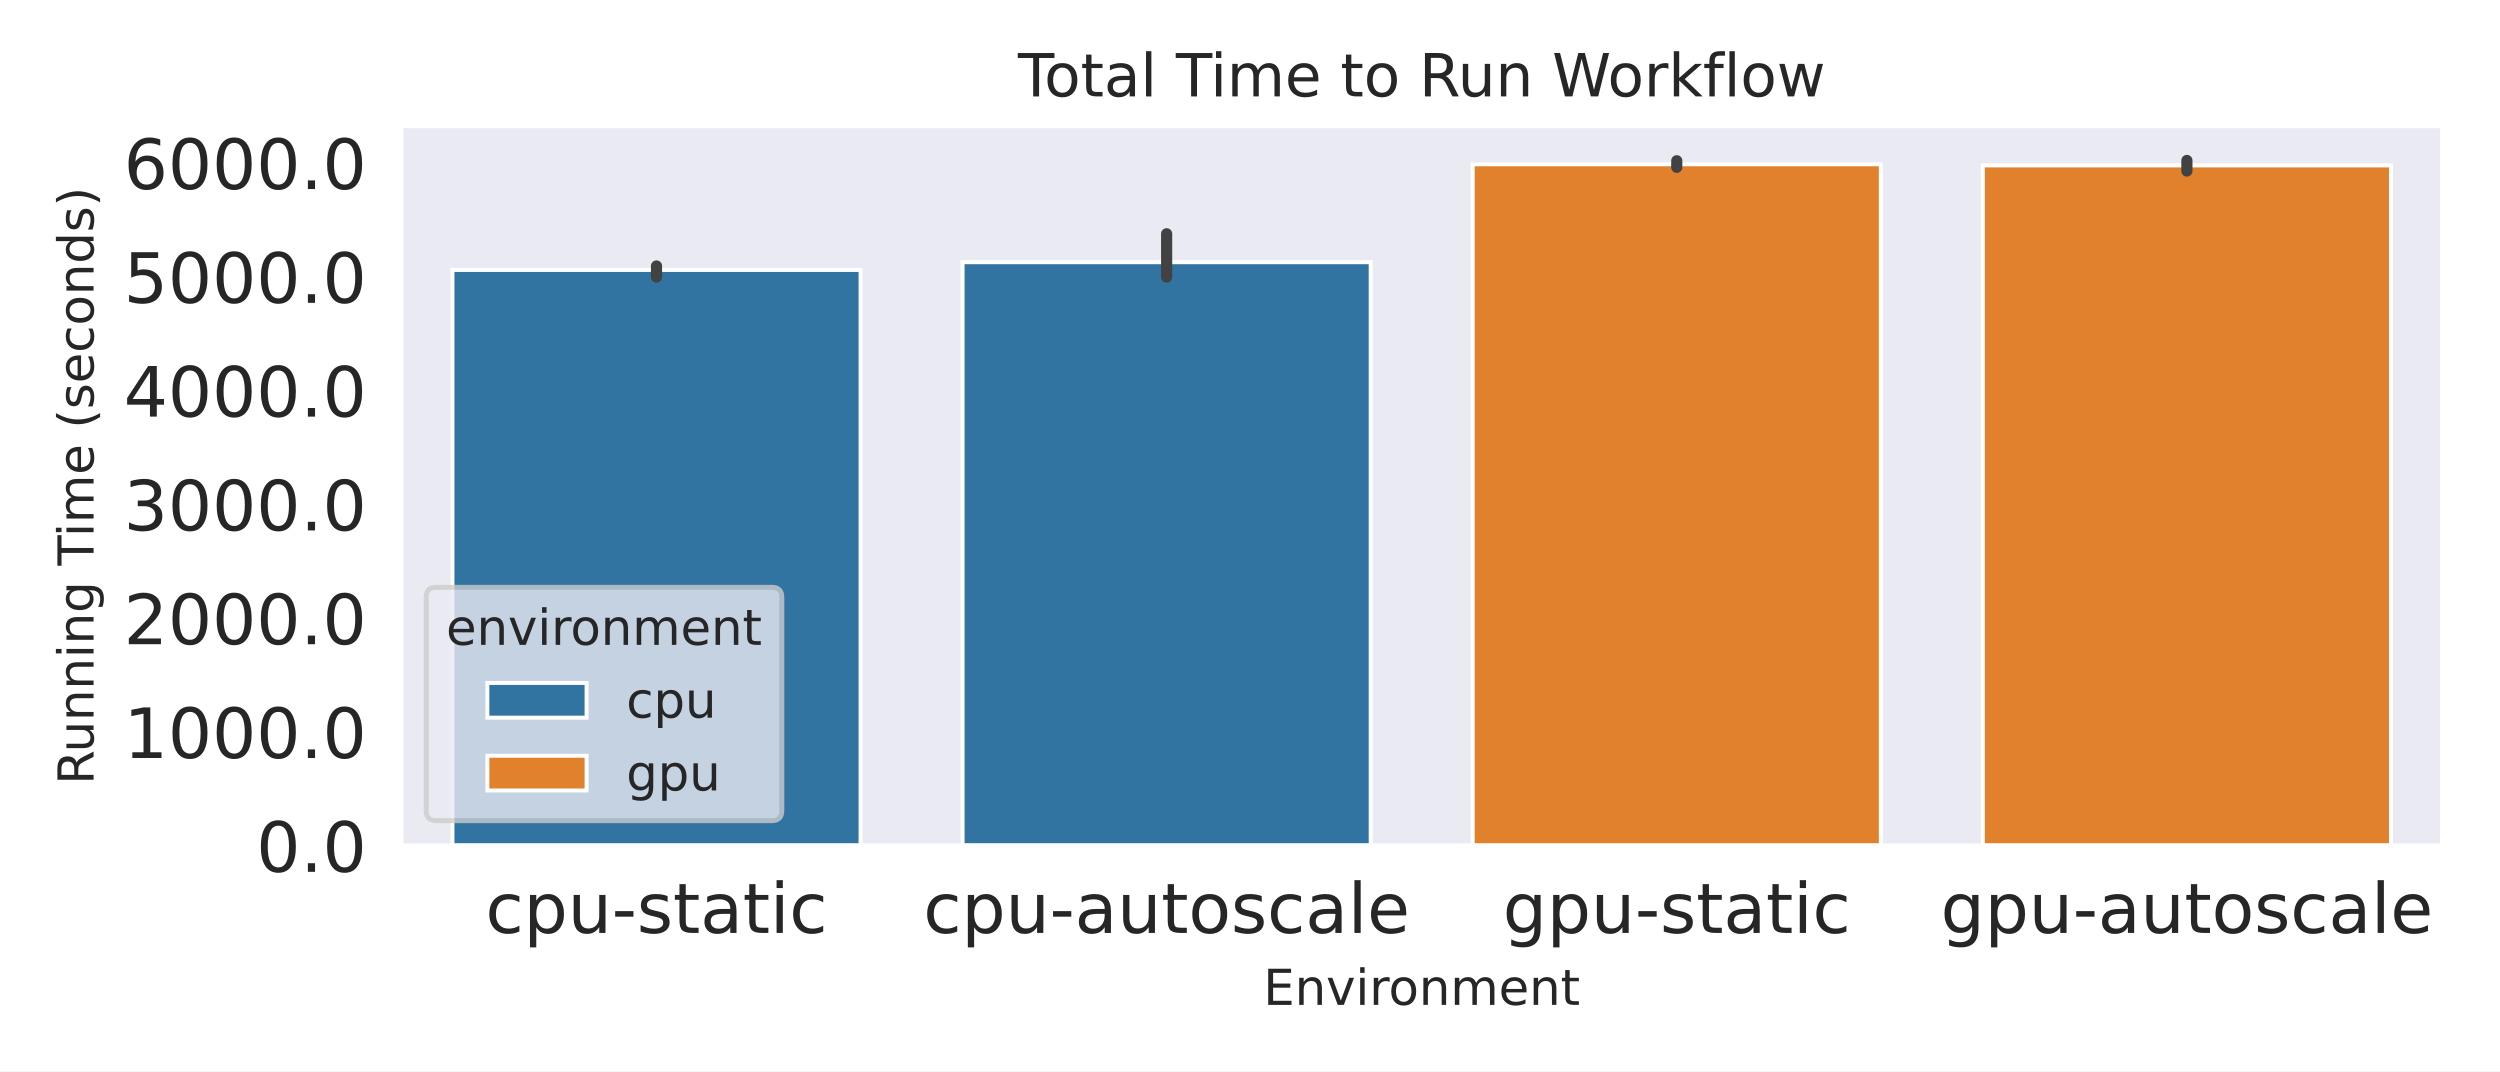
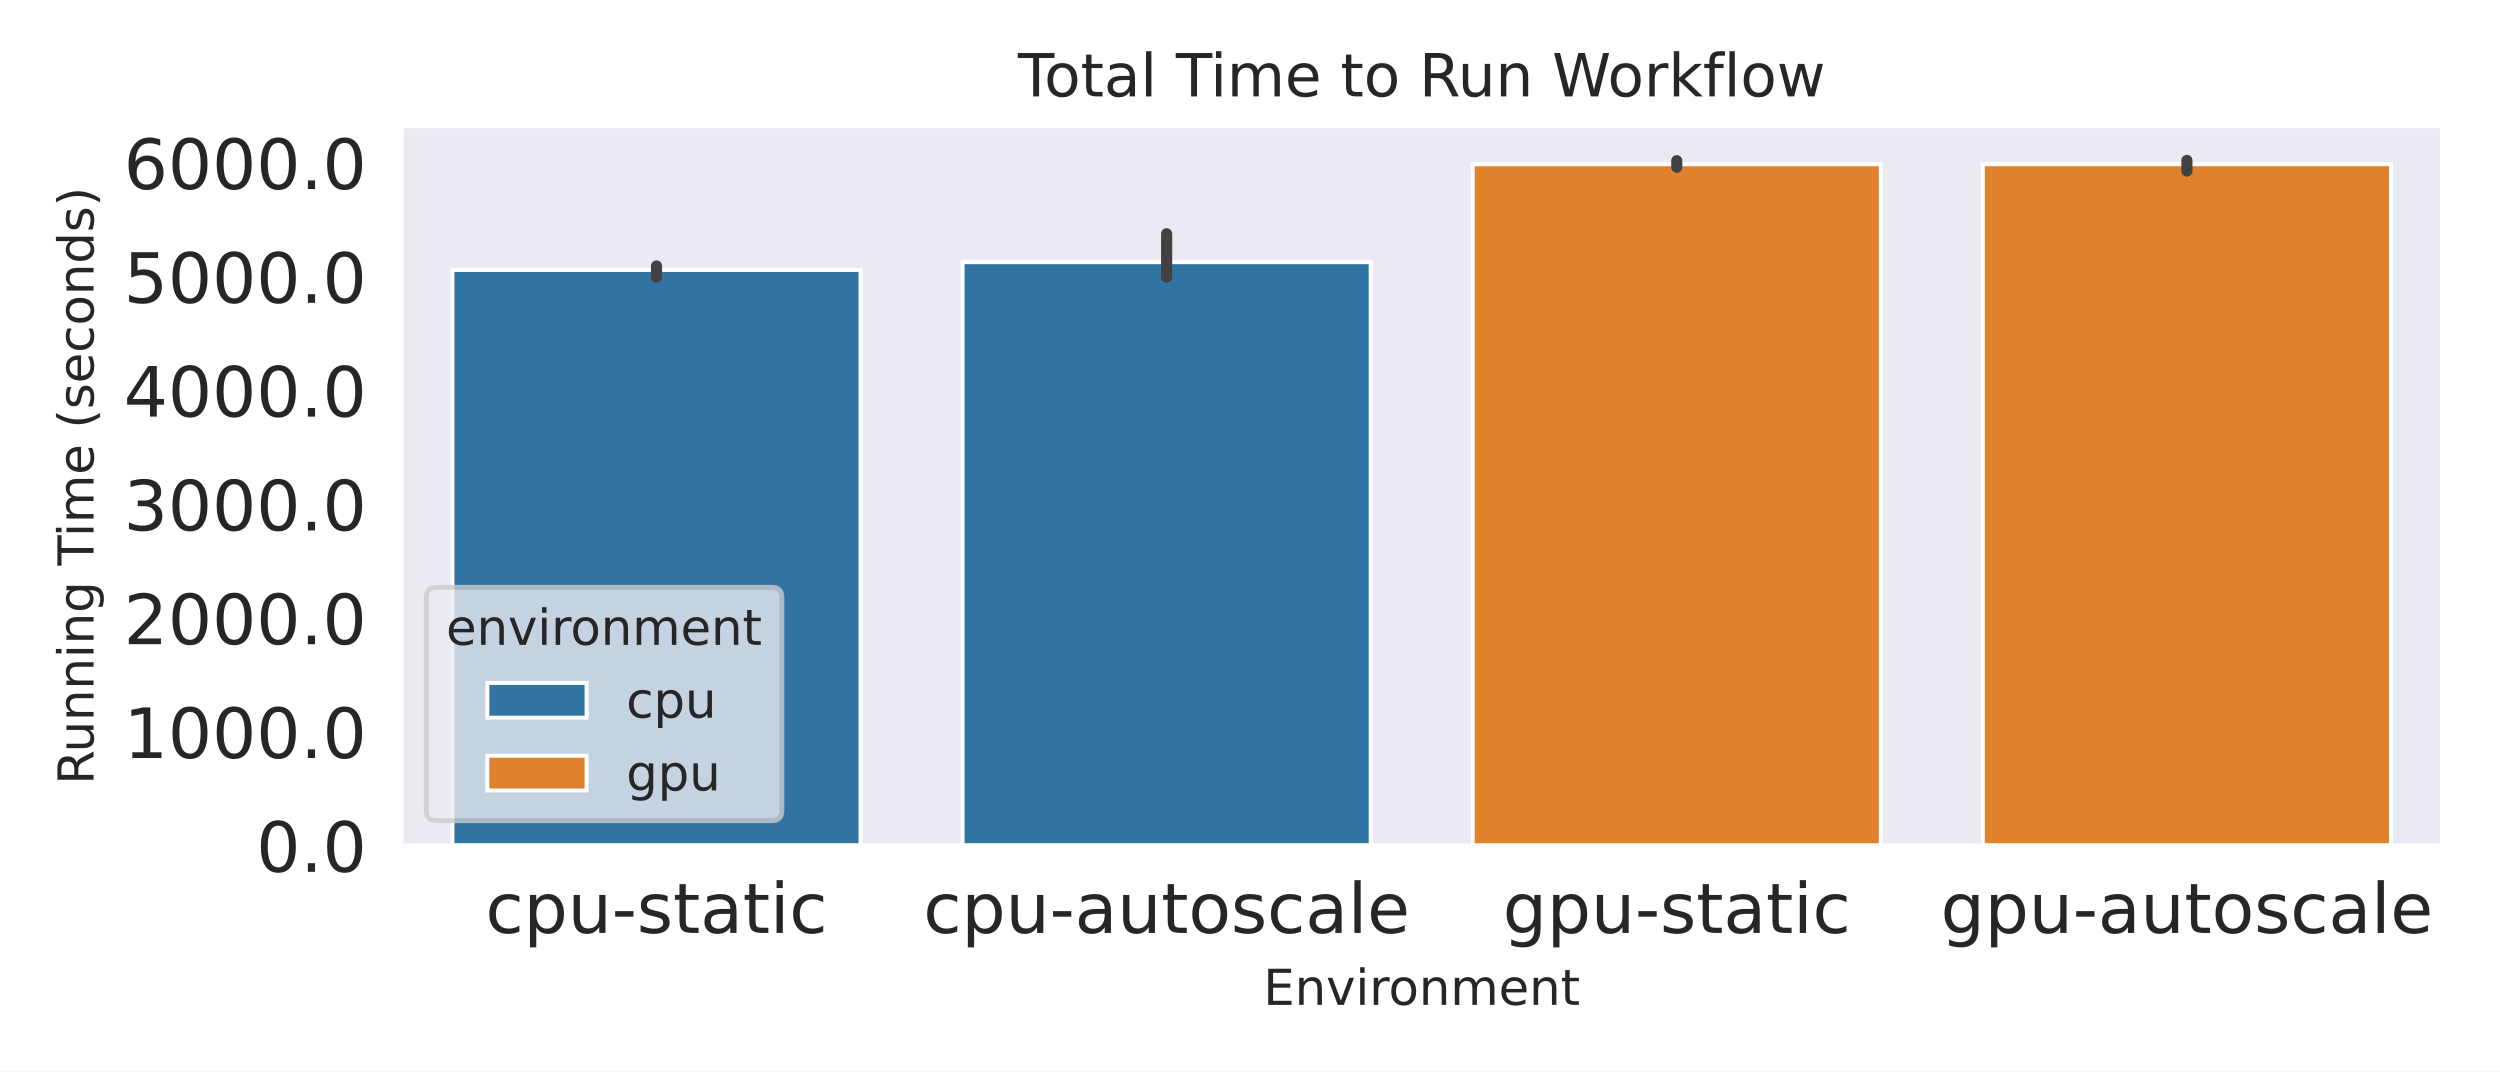
<svg xmlns="http://www.w3.org/2000/svg" xmlns:xlink="http://www.w3.org/1999/xlink" width="504pt" height="216pt" viewBox="0 0 504 216" version="1.1">
  <defs>
    <style type="text/css">*{stroke-linejoin: round; stroke-linecap: butt}</style>
  </defs>
  <g id="figure_1">
    <g id="patch_1">
      <path d="M 0 216  L 504 216  L 504 0  L 0 0  z " style="fill: #ffffff" />
    </g>
    <g id="axes_1">
      <g id="patch_2">
        <path d="M 80.93 170.44  L 492.3 170.44  L 492.3 25.44  L 80.93 25.44  z " style="fill: #eaeaf2" />
      </g>
      <g id="matplotlib.axis_1">
        <g id="xtick_1">
          <g id="text_1">
            <g style="fill: #262626" transform="translate(97.87844 188.0778) scale(0.14 -0.14)">
              <defs>
                <path id="DejaVuSans-63" d="M 3122 3366  L 3122 2828  Q 2878 2963 2633 3030  Q 2388 3097 2138 3097  Q 1578 3097 1268 2742  Q 959 2388 959 1747  Q 959 1106 1268 751  Q 1578 397 2138 397  Q 2388 397 2633 464  Q 2878 531 3122 666  L 3122 134  Q 2881 22 2623 -34  Q 2366 -91 2075 -91  Q 1284 -91 818 406  Q 353 903 353 1747  Q 353 2603 823 3093  Q 1294 3584 2113 3584  Q 2378 3584 2631 3529  Q 2884 3475 3122 3366  z " transform="scale(0.015625)" />
                <path id="DejaVuSans-70" d="M 1159 525  L 1159 -1331  L 581 -1331  L 581 3500  L 1159 3500  L 1159 2969  Q 1341 3281 1617 3432  Q 1894 3584 2278 3584  Q 2916 3584 3314 3078  Q 3713 2572 3713 1747  Q 3713 922 3314 415  Q 2916 -91 2278 -91  Q 1894 -91 1617 61  Q 1341 213 1159 525  z M 3116 1747  Q 3116 2381 2855 2742  Q 2594 3103 2138 3103  Q 1681 3103 1420 2742  Q 1159 2381 1159 1747  Q 1159 1113 1420 752  Q 1681 391 2138 391  Q 2594 391 2855 752  Q 3116 1113 3116 1747  z " transform="scale(0.015625)" />
                <path id="DejaVuSans-75" d="M 544 1381  L 544 3500  L 1119 3500  L 1119 1403  Q 1119 906 1312 657  Q 1506 409 1894 409  Q 2359 409 2629 706  Q 2900 1003 2900 1516  L 2900 3500  L 3475 3500  L 3475 0  L 2900 0  L 2900 538  Q 2691 219 2414 64  Q 2138 -91 1772 -91  Q 1169 -91 856 284  Q 544 659 544 1381  z M 1991 3584  L 1991 3584  z " transform="scale(0.015625)" />
                <path id="DejaVuSans-2d" d="M 313 2009  L 1997 2009  L 1997 1497  L 313 1497  L 313 2009  z " transform="scale(0.015625)" />
                <path id="DejaVuSans-73" d="M 2834 3397  L 2834 2853  Q 2591 2978 2328 3040  Q 2066 3103 1784 3103  Q 1356 3103 1142 2972  Q 928 2841 928 2578  Q 928 2378 1081 2264  Q 1234 2150 1697 2047  L 1894 2003  Q 2506 1872 2764 1633  Q 3022 1394 3022 966  Q 3022 478 2636 193  Q 2250 -91 1575 -91  Q 1294 -91 989 -36  Q 684 19 347 128  L 347 722  Q 666 556 975 473  Q 1284 391 1588 391  Q 1994 391 2212 530  Q 2431 669 2431 922  Q 2431 1156 2273 1281  Q 2116 1406 1581 1522  L 1381 1569  Q 847 1681 609 1914  Q 372 2147 372 2553  Q 372 3047 722 3315  Q 1072 3584 1716 3584  Q 2034 3584 2315 3537  Q 2597 3491 2834 3397  z " transform="scale(0.015625)" />
                <path id="DejaVuSans-74" d="M 1172 4494  L 1172 3500  L 2356 3500  L 2356 3053  L 1172 3053  L 1172 1153  Q 1172 725 1289 603  Q 1406 481 1766 481  L 2356 481  L 2356 0  L 1766 0  Q 1100 0 847 248  Q 594 497 594 1153  L 594 3053  L 172 3053  L 172 3500  L 594 3500  L 594 4494  L 1172 4494  z " transform="scale(0.015625)" />
                <path id="DejaVuSans-61" d="M 2194 1759  Q 1497 1759 1228 1600  Q 959 1441 959 1056  Q 959 750 1161 570  Q 1363 391 1709 391  Q 2188 391 2477 730  Q 2766 1069 2766 1631  L 2766 1759  L 2194 1759  z M 3341 1997  L 3341 0  L 2766 0  L 2766 531  Q 2569 213 2275 61  Q 1981 -91 1556 -91  Q 1019 -91 701 211  Q 384 513 384 1019  Q 384 1609 779 1909  Q 1175 2209 1959 2209  L 2766 2209  L 2766 2266  Q 2766 2663 2505 2880  Q 2244 3097 1772 3097  Q 1472 3097 1187 3025  Q 903 2953 641 2809  L 641 3341  Q 956 3463 1253 3523  Q 1550 3584 1831 3584  Q 2591 3584 2966 3190  Q 3341 2797 3341 1997  z " transform="scale(0.015625)" />
                <path id="DejaVuSans-69" d="M 603 3500  L 1178 3500  L 1178 0  L 603 0  L 603 3500  z M 603 4863  L 1178 4863  L 1178 4134  L 603 4134  L 603 4863  z " transform="scale(0.015625)" />
              </defs>
              <use xlink:href="#DejaVuSans-63" />
              <use xlink:href="#DejaVuSans-70" x="54.98" />
              <use xlink:href="#DejaVuSans-75" x="118.457" />
              <use xlink:href="#DejaVuSans-2d" x="181.836" />
              <use xlink:href="#DejaVuSans-73" x="217.92" />
              <use xlink:href="#DejaVuSans-74" x="270.02" />
              <use xlink:href="#DejaVuSans-61" x="309.229" />
              <use xlink:href="#DejaVuSans-74" x="370.508" />
              <use xlink:href="#DejaVuSans-69" x="409.717" />
              <use xlink:href="#DejaVuSans-63" x="437.5" />
            </g>
          </g>
        </g>
        <g id="xtick_2">
          <g id="text_2">
            <g style="fill: #262626" transform="translate(186.1489 188.0778) scale(0.14 -0.14)">
              <defs>
                <path id="DejaVuSans-6f" d="M 1959 3097  Q 1497 3097 1228 2736  Q 959 2375 959 1747  Q 959 1119 1226 758  Q 1494 397 1959 397  Q 2419 397 2687 759  Q 2956 1122 2956 1747  Q 2956 2369 2687 2733  Q 2419 3097 1959 3097  z M 1959 3584  Q 2709 3584 3137 3096  Q 3566 2609 3566 1747  Q 3566 888 3137 398  Q 2709 -91 1959 -91  Q 1206 -91 779 398  Q 353 888 353 1747  Q 353 2609 779 3096  Q 1206 3584 1959 3584  z " transform="scale(0.015625)" />
                <path id="DejaVuSans-6c" d="M 603 4863  L 1178 4863  L 1178 0  L 603 0  L 603 4863  z " transform="scale(0.015625)" />
                <path id="DejaVuSans-65" d="M 3597 1894  L 3597 1613  L 953 1613  Q 991 1019 1311 708  Q 1631 397 2203 397  Q 2534 397 2845 478  Q 3156 559 3463 722  L 3463 178  Q 3153 47 2828 -22  Q 2503 -91 2169 -91  Q 1331 -91 842 396  Q 353 884 353 1716  Q 353 2575 817 3079  Q 1281 3584 2069 3584  Q 2775 3584 3186 3129  Q 3597 2675 3597 1894  z M 3022 2063  Q 3016 2534 2758 2815  Q 2500 3097 2075 3097  Q 1594 3097 1305 2825  Q 1016 2553 972 2059  L 3022 2063  z " transform="scale(0.015625)" />
              </defs>
              <use xlink:href="#DejaVuSans-63" />
              <use xlink:href="#DejaVuSans-70" x="54.98" />
              <use xlink:href="#DejaVuSans-75" x="118.457" />
              <use xlink:href="#DejaVuSans-2d" x="181.836" />
              <use xlink:href="#DejaVuSans-61" x="217.92" />
              <use xlink:href="#DejaVuSans-75" x="279.199" />
              <use xlink:href="#DejaVuSans-74" x="342.578" />
              <use xlink:href="#DejaVuSans-6f" x="381.787" />
              <use xlink:href="#DejaVuSans-73" x="442.969" />
              <use xlink:href="#DejaVuSans-63" x="495.068" />
              <use xlink:href="#DejaVuSans-61" x="550.049" />
              <use xlink:href="#DejaVuSans-6c" x="611.328" />
              <use xlink:href="#DejaVuSans-65" x="639.111" />
            </g>
          </g>
        </g>
        <g id="xtick_3">
          <g id="text_3">
            <g style="fill: #262626" transform="translate(302.9684 188.0778) scale(0.14 -0.14)">
              <defs>
                <path id="DejaVuSans-67" d="M 2906 1791  Q 2906 2416 2648 2759  Q 2391 3103 1925 3103  Q 1463 3103 1205 2759  Q 947 2416 947 1791  Q 947 1169 1205 825  Q 1463 481 1925 481  Q 2391 481 2648 825  Q 2906 1169 2906 1791  z M 3481 434  Q 3481 -459 3084 -895  Q 2688 -1331 1869 -1331  Q 1566 -1331 1297 -1286  Q 1028 -1241 775 -1147  L 775 -588  Q 1028 -725 1275 -790  Q 1522 -856 1778 -856  Q 2344 -856 2625 -561  Q 2906 -266 2906 331  L 2906 616  Q 2728 306 2450 153  Q 2172 0 1784 0  Q 1141 0 747 490  Q 353 981 353 1791  Q 353 2603 747 3093  Q 1141 3584 1784 3584  Q 2172 3584 2450 3431  Q 2728 3278 2906 2969  L 2906 3500  L 3481 3500  L 3481 434  z " transform="scale(0.015625)" />
              </defs>
              <use xlink:href="#DejaVuSans-67" />
              <use xlink:href="#DejaVuSans-70" x="63.477" />
              <use xlink:href="#DejaVuSans-75" x="126.953" />
              <use xlink:href="#DejaVuSans-2d" x="190.332" />
              <use xlink:href="#DejaVuSans-73" x="226.416" />
              <use xlink:href="#DejaVuSans-74" x="278.516" />
              <use xlink:href="#DejaVuSans-61" x="317.725" />
              <use xlink:href="#DejaVuSans-74" x="379.004" />
              <use xlink:href="#DejaVuSans-69" x="418.213" />
              <use xlink:href="#DejaVuSans-63" x="445.996" />
            </g>
          </g>
        </g>
        <g id="xtick_4">
          <g id="text_4">
            <g style="fill: #262626" transform="translate(391.2389 188.0778) scale(0.14 -0.14)">
              <use xlink:href="#DejaVuSans-67" />
              <use xlink:href="#DejaVuSans-70" x="63.477" />
              <use xlink:href="#DejaVuSans-75" x="126.953" />
              <use xlink:href="#DejaVuSans-2d" x="190.332" />
              <use xlink:href="#DejaVuSans-61" x="226.416" />
              <use xlink:href="#DejaVuSans-75" x="287.695" />
              <use xlink:href="#DejaVuSans-74" x="351.074" />
              <use xlink:href="#DejaVuSans-6f" x="390.283" />
              <use xlink:href="#DejaVuSans-73" x="451.465" />
              <use xlink:href="#DejaVuSans-63" x="503.564" />
              <use xlink:href="#DejaVuSans-61" x="558.545" />
              <use xlink:href="#DejaVuSans-6c" x="619.824" />
              <use xlink:href="#DejaVuSans-65" x="647.607" />
            </g>
          </g>
        </g>
        <g id="text_5">
          <g style="fill: #262626" transform="translate(254.6916 202.5878) scale(0.1 -0.1)">
            <defs>
              <path id="DejaVuSans-45" d="M 628 4666  L 3578 4666  L 3578 4134  L 1259 4134  L 1259 2753  L 3481 2753  L 3481 2222  L 1259 2222  L 1259 531  L 3634 531  L 3634 0  L 628 0  L 628 4666  z " transform="scale(0.015625)" />
              <path id="DejaVuSans-6e" d="M 3513 2113  L 3513 0  L 2938 0  L 2938 2094  Q 2938 2591 2744 2837  Q 2550 3084 2163 3084  Q 1697 3084 1428 2787  Q 1159 2491 1159 1978  L 1159 0  L 581 0  L 581 3500  L 1159 3500  L 1159 2956  Q 1366 3272 1645 3428  Q 1925 3584 2291 3584  Q 2894 3584 3203 3211  Q 3513 2838 3513 2113  z " transform="scale(0.015625)" />
              <path id="DejaVuSans-76" d="M 191 3500  L 800 3500  L 1894 563  L 2988 3500  L 3597 3500  L 2284 0  L 1503 0  L 191 3500  z " transform="scale(0.015625)" />
              <path id="DejaVuSans-72" d="M 2631 2963  Q 2534 3019 2420 3045  Q 2306 3072 2169 3072  Q 1681 3072 1420 2755  Q 1159 2438 1159 1844  L 1159 0  L 581 0  L 581 3500  L 1159 3500  L 1159 2956  Q 1341 3275 1631 3429  Q 1922 3584 2338 3584  Q 2397 3584 2469 3576  Q 2541 3569 2628 3553  L 2631 2963  z " transform="scale(0.015625)" />
              <path id="DejaVuSans-6d" d="M 3328 2828  Q 3544 3216 3844 3400  Q 4144 3584 4550 3584  Q 5097 3584 5394 3201  Q 5691 2819 5691 2113  L 5691 0  L 5113 0  L 5113 2094  Q 5113 2597 4934 2840  Q 4756 3084 4391 3084  Q 3944 3084 3684 2787  Q 3425 2491 3425 1978  L 3425 0  L 2847 0  L 2847 2094  Q 2847 2600 2669 2842  Q 2491 3084 2119 3084  Q 1678 3084 1418 2786  Q 1159 2488 1159 1978  L 1159 0  L 581 0  L 581 3500  L 1159 3500  L 1159 2956  Q 1356 3278 1631 3431  Q 1906 3584 2284 3584  Q 2666 3584 2933 3390  Q 3200 3197 3328 2828  z " transform="scale(0.015625)" />
            </defs>
            <use xlink:href="#DejaVuSans-45" />
            <use xlink:href="#DejaVuSans-6e" x="63.184" />
            <use xlink:href="#DejaVuSans-76" x="126.562" />
            <use xlink:href="#DejaVuSans-69" x="185.742" />
            <use xlink:href="#DejaVuSans-72" x="213.525" />
            <use xlink:href="#DejaVuSans-6f" x="252.389" />
            <use xlink:href="#DejaVuSans-6e" x="313.57" />
            <use xlink:href="#DejaVuSans-6d" x="376.949" />
            <use xlink:href="#DejaVuSans-65" x="474.361" />
            <use xlink:href="#DejaVuSans-6e" x="535.885" />
            <use xlink:href="#DejaVuSans-74" x="599.264" />
          </g>
        </g>
      </g>
      <g id="matplotlib.axis_2">
        <g id="ytick_1">
          <g id="text_6">
            <g style="fill: #262626" transform="translate(51.66562 175.7589) scale(0.14 -0.14)">
              <defs>
                <path id="DejaVuSans-30" d="M 2034 4250  Q 1547 4250 1301 3770  Q 1056 3291 1056 2328  Q 1056 1369 1301 889  Q 1547 409 2034 409  Q 2525 409 2770 889  Q 3016 1369 3016 2328  Q 3016 3291 2770 3770  Q 2525 4250 2034 4250  z M 2034 4750  Q 2819 4750 3233 4129  Q 3647 3509 3647 2328  Q 3647 1150 3233 529  Q 2819 -91 2034 -91  Q 1250 -91 836 529  Q 422 1150 422 2328  Q 422 3509 836 4129  Q 1250 4750 2034 4750  z " transform="scale(0.015625)" />
                <path id="DejaVuSans-2e" d="M 684 794  L 1344 794  L 1344 0  L 684 0  L 684 794  z " transform="scale(0.015625)" />
              </defs>
              <use xlink:href="#DejaVuSans-30" />
              <use xlink:href="#DejaVuSans-2e" x="63.623" />
              <use xlink:href="#DejaVuSans-30" x="95.41" />
            </g>
          </g>
        </g>
        <g id="ytick_2">
          <g id="text_7">
            <g style="fill: #262626" transform="translate(24.94312 152.817) scale(0.14 -0.14)">
              <defs>
                <path id="DejaVuSans-31" d="M 794 531  L 1825 531  L 1825 4091  L 703 3866  L 703 4441  L 1819 4666  L 2450 4666  L 2450 531  L 3481 531  L 3481 0  L 794 0  L 794 531  z " transform="scale(0.015625)" />
              </defs>
              <use xlink:href="#DejaVuSans-31" />
              <use xlink:href="#DejaVuSans-30" x="63.623" />
              <use xlink:href="#DejaVuSans-30" x="127.246" />
              <use xlink:href="#DejaVuSans-30" x="190.869" />
              <use xlink:href="#DejaVuSans-2e" x="254.492" />
              <use xlink:href="#DejaVuSans-30" x="286.279" />
            </g>
          </g>
        </g>
        <g id="ytick_3">
          <g id="text_8">
            <g style="fill: #262626" transform="translate(24.94312 129.8751) scale(0.14 -0.14)">
              <defs>
                <path id="DejaVuSans-32" d="M 1228 531  L 3431 531  L 3431 0  L 469 0  L 469 531  Q 828 903 1448 1529  Q 2069 2156 2228 2338  Q 2531 2678 2651 2914  Q 2772 3150 2772 3378  Q 2772 3750 2511 3984  Q 2250 4219 1831 4219  Q 1534 4219 1204 4116  Q 875 4013 500 3803  L 500 4441  Q 881 4594 1212 4672  Q 1544 4750 1819 4750  Q 2544 4750 2975 4387  Q 3406 4025 3406 3419  Q 3406 3131 3298 2873  Q 3191 2616 2906 2266  Q 2828 2175 2409 1742  Q 1991 1309 1228 531  z " transform="scale(0.015625)" />
              </defs>
              <use xlink:href="#DejaVuSans-32" />
              <use xlink:href="#DejaVuSans-30" x="63.623" />
              <use xlink:href="#DejaVuSans-30" x="127.246" />
              <use xlink:href="#DejaVuSans-30" x="190.869" />
              <use xlink:href="#DejaVuSans-2e" x="254.492" />
              <use xlink:href="#DejaVuSans-30" x="286.279" />
            </g>
          </g>
        </g>
        <g id="ytick_4">
          <g id="text_9">
            <g style="fill: #262626" transform="translate(24.94312 106.9332) scale(0.14 -0.14)">
              <defs>
                <path id="DejaVuSans-33" d="M 2597 2516  Q 3050 2419 3304 2112  Q 3559 1806 3559 1356  Q 3559 666 3084 287  Q 2609 -91 1734 -91  Q 1441 -91 1130 -33  Q 819 25 488 141  L 488 750  Q 750 597 1062 519  Q 1375 441 1716 441  Q 2309 441 2620 675  Q 2931 909 2931 1356  Q 2931 1769 2642 2001  Q 2353 2234 1838 2234  L 1294 2234  L 1294 2753  L 1863 2753  Q 2328 2753 2575 2939  Q 2822 3125 2822 3475  Q 2822 3834 2567 4026  Q 2313 4219 1838 4219  Q 1578 4219 1281 4162  Q 984 4106 628 3988  L 628 4550  Q 988 4650 1302 4700  Q 1616 4750 1894 4750  Q 2613 4750 3031 4423  Q 3450 4097 3450 3541  Q 3450 3153 3228 2886  Q 3006 2619 2597 2516  z " transform="scale(0.015625)" />
              </defs>
              <use xlink:href="#DejaVuSans-33" />
              <use xlink:href="#DejaVuSans-30" x="63.623" />
              <use xlink:href="#DejaVuSans-30" x="127.246" />
              <use xlink:href="#DejaVuSans-30" x="190.869" />
              <use xlink:href="#DejaVuSans-2e" x="254.492" />
              <use xlink:href="#DejaVuSans-30" x="286.279" />
            </g>
          </g>
        </g>
        <g id="ytick_5">
          <g id="text_10">
            <g style="fill: #262626" transform="translate(24.94312 83.99132) scale(0.14 -0.14)">
              <defs>
                <path id="DejaVuSans-34" d="M 2419 4116  L 825 1625  L 2419 1625  L 2419 4116  z M 2253 4666  L 3047 4666  L 3047 1625  L 3713 1625  L 3713 1100  L 3047 1100  L 3047 0  L 2419 0  L 2419 1100  L 313 1100  L 313 1709  L 2253 4666  z " transform="scale(0.015625)" />
              </defs>
              <use xlink:href="#DejaVuSans-34" />
              <use xlink:href="#DejaVuSans-30" x="63.623" />
              <use xlink:href="#DejaVuSans-30" x="127.246" />
              <use xlink:href="#DejaVuSans-30" x="190.869" />
              <use xlink:href="#DejaVuSans-2e" x="254.492" />
              <use xlink:href="#DejaVuSans-30" x="286.279" />
            </g>
          </g>
        </g>
        <g id="ytick_6">
          <g id="text_11">
            <g style="fill: #262626" transform="translate(24.94312 61.04942) scale(0.14 -0.14)">
              <defs>
                <path id="DejaVuSans-35" d="M 691 4666  L 3169 4666  L 3169 4134  L 1269 4134  L 1269 2991  Q 1406 3038 1543 3061  Q 1681 3084 1819 3084  Q 2600 3084 3056 2656  Q 3513 2228 3513 1497  Q 3513 744 3044 326  Q 2575 -91 1722 -91  Q 1428 -91 1123 -41  Q 819 9 494 109  L 494 744  Q 775 591 1075 516  Q 1375 441 1709 441  Q 2250 441 2565 725  Q 2881 1009 2881 1497  Q 2881 1984 2565 2268  Q 2250 2553 1709 2553  Q 1456 2553 1204 2497  Q 953 2441 691 2322  L 691 4666  z " transform="scale(0.015625)" />
              </defs>
              <use xlink:href="#DejaVuSans-35" />
              <use xlink:href="#DejaVuSans-30" x="63.623" />
              <use xlink:href="#DejaVuSans-30" x="127.246" />
              <use xlink:href="#DejaVuSans-30" x="190.869" />
              <use xlink:href="#DejaVuSans-2e" x="254.492" />
              <use xlink:href="#DejaVuSans-30" x="286.279" />
            </g>
          </g>
        </g>
        <g id="ytick_7">
          <g id="text_12">
            <g style="fill: #262626" transform="translate(24.94312 38.10752) scale(0.14 -0.14)">
              <defs>
                <path id="DejaVuSans-36" d="M 2113 2584  Q 1688 2584 1439 2293  Q 1191 2003 1191 1497  Q 1191 994 1439 701  Q 1688 409 2113 409  Q 2538 409 2786 701  Q 3034 994 3034 1497  Q 3034 2003 2786 2293  Q 2538 2584 2113 2584  z M 3366 4563  L 3366 3988  Q 3128 4100 2886 4159  Q 2644 4219 2406 4219  Q 1781 4219 1451 3797  Q 1122 3375 1075 2522  Q 1259 2794 1537 2939  Q 1816 3084 2150 3084  Q 2853 3084 3261 2657  Q 3669 2231 3669 1497  Q 3669 778 3244 343  Q 2819 -91 2113 -91  Q 1303 -91 875 529  Q 447 1150 447 2328  Q 447 3434 972 4092  Q 1497 4750 2381 4750  Q 2619 4750 2861 4703  Q 3103 4656 3366 4563  z " transform="scale(0.015625)" />
              </defs>
              <use xlink:href="#DejaVuSans-36" />
              <use xlink:href="#DejaVuSans-30" x="63.623" />
              <use xlink:href="#DejaVuSans-30" x="127.246" />
              <use xlink:href="#DejaVuSans-30" x="190.869" />
              <use xlink:href="#DejaVuSans-2e" x="254.492" />
              <use xlink:href="#DejaVuSans-30" x="286.279" />
            </g>
          </g>
        </g>
        <g id="text_13">
          <g style="fill: #262626" transform="translate(18.86344 158.1783) rotate(-90) scale(0.1 -0.1)">
            <defs>
              <path id="DejaVuSans-52" d="M 2841 2188  Q 3044 2119 3236 1894  Q 3428 1669 3622 1275  L 4263 0  L 3584 0  L 2988 1197  Q 2756 1666 2539 1819  Q 2322 1972 1947 1972  L 1259 1972  L 1259 0  L 628 0  L 628 4666  L 2053 4666  Q 2853 4666 3247 4331  Q 3641 3997 3641 3322  Q 3641 2881 3436 2590  Q 3231 2300 2841 2188  z M 1259 4147  L 1259 2491  L 2053 2491  Q 2509 2491 2742 2702  Q 2975 2913 2975 3322  Q 2975 3731 2742 3939  Q 2509 4147 2053 4147  L 1259 4147  z " transform="scale(0.015625)" />
              <path id="DejaVuSans-20" transform="scale(0.015625)" />
              <path id="DejaVuSans-54" d="M -19 4666  L 3928 4666  L 3928 4134  L 2272 4134  L 2272 0  L 1638 0  L 1638 4134  L -19 4134  L -19 4666  z " transform="scale(0.015625)" />
              <path id="DejaVuSans-28" d="M 1984 4856  Q 1566 4138 1362 3434  Q 1159 2731 1159 2009  Q 1159 1288 1364 580  Q 1569 -128 1984 -844  L 1484 -844  Q 1016 -109 783 600  Q 550 1309 550 2009  Q 550 2706 781 3412  Q 1013 4119 1484 4856  L 1984 4856  z " transform="scale(0.015625)" />
              <path id="DejaVuSans-64" d="M 2906 2969  L 2906 4863  L 3481 4863  L 3481 0  L 2906 0  L 2906 525  Q 2725 213 2448 61  Q 2172 -91 1784 -91  Q 1150 -91 751 415  Q 353 922 353 1747  Q 353 2572 751 3078  Q 1150 3584 1784 3584  Q 2172 3584 2448 3432  Q 2725 3281 2906 2969  z M 947 1747  Q 947 1113 1208 752  Q 1469 391 1925 391  Q 2381 391 2643 752  Q 2906 1113 2906 1747  Q 2906 2381 2643 2742  Q 2381 3103 1925 3103  Q 1469 3103 1208 2742  Q 947 2381 947 1747  z " transform="scale(0.015625)" />
              <path id="DejaVuSans-29" d="M 513 4856  L 1013 4856  Q 1481 4119 1714 3412  Q 1947 2706 1947 2009  Q 1947 1309 1714 600  Q 1481 -109 1013 -844  L 513 -844  Q 928 -128 1133 580  Q 1338 1288 1338 2009  Q 1338 2731 1133 3434  Q 928 4138 513 4856  z " transform="scale(0.015625)" />
            </defs>
            <use xlink:href="#DejaVuSans-52" />
            <use xlink:href="#DejaVuSans-75" x="64.982" />
            <use xlink:href="#DejaVuSans-6e" x="128.361" />
            <use xlink:href="#DejaVuSans-6e" x="191.74" />
            <use xlink:href="#DejaVuSans-69" x="255.119" />
            <use xlink:href="#DejaVuSans-6e" x="282.902" />
            <use xlink:href="#DejaVuSans-67" x="346.281" />
            <use xlink:href="#DejaVuSans-20" x="409.758" />
            <use xlink:href="#DejaVuSans-54" x="441.545" />
            <use xlink:href="#DejaVuSans-69" x="499.504" />
            <use xlink:href="#DejaVuSans-6d" x="527.287" />
            <use xlink:href="#DejaVuSans-65" x="624.699" />
            <use xlink:href="#DejaVuSans-20" x="686.223" />
            <use xlink:href="#DejaVuSans-28" x="718.01" />
            <use xlink:href="#DejaVuSans-73" x="757.023" />
            <use xlink:href="#DejaVuSans-65" x="809.123" />
            <use xlink:href="#DejaVuSans-63" x="870.646" />
            <use xlink:href="#DejaVuSans-6f" x="925.627" />
            <use xlink:href="#DejaVuSans-6e" x="986.809" />
            <use xlink:href="#DejaVuSans-64" x="1050.188" />
            <use xlink:href="#DejaVuSans-73" x="1113.664" />
            <use xlink:href="#DejaVuSans-29" x="1165.764" />
          </g>
        </g>
      </g>
      <g id="patch_3">
-         <path d="M 91.214 170.44  L 173.488 170.44  L 173.488 54.422  L 91.214 54.422  z " clip-path="url(#p8914057f26)" style="fill: #3274a1; stroke: #ffffff; stroke-width: 0.8; stroke-linejoin: miter" />
+         <path d="M 91.214 170.44  L 173.488 170.44  L 173.488 54.422  L 91.214 54.422  z " clip-path="url(#p72176d59a4)" style="fill: #3274a1; stroke: #ffffff; stroke-width: 0.8; stroke-linejoin: miter" />
      </g>
      <g id="patch_4">
-         <path d="M 194.057 170.44  L 276.331 170.44  L 276.331 52.86  L 194.057 52.86  z " clip-path="url(#p8914057f26)" style="fill: #3274a1; stroke: #ffffff; stroke-width: 0.8; stroke-linejoin: miter" />
+         <path d="M 194.057 170.44  L 276.331 170.44  L 276.331 52.86  L 194.057 52.86  z " clip-path="url(#p72176d59a4)" style="fill: #3274a1; stroke: #ffffff; stroke-width: 0.8; stroke-linejoin: miter" />
      </g>
      <g id="patch_5">
-         <path d="M 296.899 170.44  L 379.173 170.44  L 379.173 33.121  L 296.899 33.121  z " clip-path="url(#p8914057f26)" style="fill: #e1812c; stroke: #ffffff; stroke-width: 0.8; stroke-linejoin: miter" />
+         <path d="M 296.899 170.44  L 379.173 170.44  L 379.173 33.121  L 296.899 33.121  z " clip-path="url(#p72176d59a4)" style="fill: #e1812c; stroke: #ffffff; stroke-width: 0.8; stroke-linejoin: miter" />
      </g>
      <g id="patch_6">
-         <path d="M 399.742 170.44  L 482.016 170.44  L 482.016 33.345  L 399.742 33.345  z " clip-path="url(#p8914057f26)" style="fill: #e1812c; stroke: #ffffff; stroke-width: 0.8; stroke-linejoin: miter" />
+         <path d="M 399.742 170.44  L 482.016 170.44  L 482.016 33.112  L 399.742 33.112  z " clip-path="url(#p72176d59a4)" style="fill: #e1812c; stroke: #ffffff; stroke-width: 0.8; stroke-linejoin: miter" />
      </g>
      <g id="patch_7">
-         <path d="M 132.351 170.44  L 132.351 170.44  L 132.351 170.44  L 132.351 170.44  z " clip-path="url(#p8914057f26)" style="fill: #3274a1; stroke: #ffffff; stroke-width: 0.8; stroke-linejoin: miter" />
+         <path d="M 132.351 170.44  L 132.351 170.44  L 132.351 170.44  L 132.351 170.44  z " clip-path="url(#p72176d59a4)" style="fill: #3274a1; stroke: #ffffff; stroke-width: 0.8; stroke-linejoin: miter" />
      </g>
      <g id="patch_8">
-         <path d="M 132.351 170.44  L 132.351 170.44  L 132.351 170.44  L 132.351 170.44  z " clip-path="url(#p8914057f26)" style="fill: #e1812c; stroke: #ffffff; stroke-width: 0.8; stroke-linejoin: miter" />
+         <path d="M 132.351 170.44  L 132.351 170.44  L 132.351 170.44  L 132.351 170.44  z " clip-path="url(#p72176d59a4)" style="fill: #e1812c; stroke: #ffffff; stroke-width: 0.8; stroke-linejoin: miter" />
      </g>
      <g id="line2d_1">
-         <path d="M 132.351 55.852  L 132.351 53.621  " clip-path="url(#p8914057f26)" style="fill: none; stroke: #424242; stroke-width: 2.25; stroke-linecap: round" />
+         <path d="M 132.351 55.852  L 132.351 53.621  " clip-path="url(#p72176d59a4)" style="fill: none; stroke: #424242; stroke-width: 2.25; stroke-linecap: round" />
      </g>
      <g id="line2d_2">
-         <path d="M 235.194 55.87  L 235.194 47.13  " clip-path="url(#p8914057f26)" style="fill: none; stroke: #424242; stroke-width: 2.25; stroke-linecap: round" />
+         <path d="M 235.194 55.87  L 235.194 47.13  " clip-path="url(#p72176d59a4)" style="fill: none; stroke: #424242; stroke-width: 2.25; stroke-linecap: round" />
      </g>
      <g id="line2d_3">
-         <path d="M 338.036 33.733  L 338.036 32.403  " clip-path="url(#p8914057f26)" style="fill: none; stroke: #424242; stroke-width: 2.25; stroke-linecap: round" />
+         <path d="M 338.036 33.733  L 338.036 32.403  " clip-path="url(#p72176d59a4)" style="fill: none; stroke: #424242; stroke-width: 2.25; stroke-linecap: round" />
      </g>
      <g id="line2d_4">
-         <path d="M 440.879 34.485  L 440.879 32.345  " clip-path="url(#p8914057f26)" style="fill: none; stroke: #424242; stroke-width: 2.25; stroke-linecap: round" />
+         <path d="M 440.879 34.485  L 440.879 32.345  " clip-path="url(#p72176d59a4)" style="fill: none; stroke: #424242; stroke-width: 2.25; stroke-linecap: round" />
      </g>
      <g id="patch_9">
        <path d="M 80.93 170.44  L 80.93 25.44  " style="fill: none; stroke: #ffffff; stroke-width: 0.8; stroke-linejoin: miter; stroke-linecap: square" />
      </g>
      <g id="patch_10">
        <path d="M 492.3 170.44  L 492.3 25.44  " style="fill: none; stroke: #ffffff; stroke-width: 0.8; stroke-linejoin: miter; stroke-linecap: square" />
      </g>
      <g id="patch_11">
        <path d="M 80.93 170.44  L 492.3 170.44  " style="fill: none; stroke: #ffffff; stroke-width: 0.8; stroke-linejoin: miter; stroke-linecap: square" />
      </g>
      <g id="patch_12">
        <path d="M 80.93 25.44  L 492.3 25.44  " style="fill: none; stroke: #ffffff; stroke-width: 0.8; stroke-linejoin: miter; stroke-linecap: square" />
      </g>
      <g id="text_14">
        <g style="fill: #262626" transform="translate(205.2184 19.44) scale(0.12 -0.12)">
          <defs>
            <path id="DejaVuSans-57" d="M 213 4666  L 850 4666  L 1831 722  L 2809 4666  L 3519 4666  L 4500 722  L 5478 4666  L 6119 4666  L 4947 0  L 4153 0  L 3169 4050  L 2175 0  L 1381 0  L 213 4666  z " transform="scale(0.015625)" />
            <path id="DejaVuSans-6b" d="M 581 4863  L 1159 4863  L 1159 1991  L 2875 3500  L 3609 3500  L 1753 1863  L 3688 0  L 2938 0  L 1159 1709  L 1159 0  L 581 0  L 581 4863  z " transform="scale(0.015625)" />
            <path id="DejaVuSans-66" d="M 2375 4863  L 2375 4384  L 1825 4384  Q 1516 4384 1395 4259  Q 1275 4134 1275 3809  L 1275 3500  L 2222 3500  L 2222 3053  L 1275 3053  L 1275 0  L 697 0  L 697 3053  L 147 3053  L 147 3500  L 697 3500  L 697 3744  Q 697 4328 969 4595  Q 1241 4863 1831 4863  L 2375 4863  z " transform="scale(0.015625)" />
            <path id="DejaVuSans-77" d="M 269 3500  L 844 3500  L 1563 769  L 2278 3500  L 2956 3500  L 3675 769  L 4391 3500  L 4966 3500  L 4050 0  L 3372 0  L 2619 2869  L 1863 0  L 1184 0  L 269 3500  z " transform="scale(0.015625)" />
          </defs>
          <use xlink:href="#DejaVuSans-54" />
          <use xlink:href="#DejaVuSans-6f" x="44.084" />
          <use xlink:href="#DejaVuSans-74" x="105.266" />
          <use xlink:href="#DejaVuSans-61" x="144.475" />
          <use xlink:href="#DejaVuSans-6c" x="205.754" />
          <use xlink:href="#DejaVuSans-20" x="233.537" />
          <use xlink:href="#DejaVuSans-54" x="265.324" />
          <use xlink:href="#DejaVuSans-69" x="323.283" />
          <use xlink:href="#DejaVuSans-6d" x="351.066" />
          <use xlink:href="#DejaVuSans-65" x="448.479" />
          <use xlink:href="#DejaVuSans-20" x="510.002" />
          <use xlink:href="#DejaVuSans-74" x="541.789" />
          <use xlink:href="#DejaVuSans-6f" x="580.998" />
          <use xlink:href="#DejaVuSans-20" x="642.18" />
          <use xlink:href="#DejaVuSans-52" x="673.967" />
          <use xlink:href="#DejaVuSans-75" x="738.949" />
          <use xlink:href="#DejaVuSans-6e" x="802.328" />
          <use xlink:href="#DejaVuSans-20" x="865.707" />
          <use xlink:href="#DejaVuSans-57" x="897.494" />
          <use xlink:href="#DejaVuSans-6f" x="990.496" />
          <use xlink:href="#DejaVuSans-72" x="1051.678" />
          <use xlink:href="#DejaVuSans-6b" x="1092.791" />
          <use xlink:href="#DejaVuSans-66" x="1150.701" />
          <use xlink:href="#DejaVuSans-6c" x="1185.906" />
          <use xlink:href="#DejaVuSans-6f" x="1213.689" />
          <use xlink:href="#DejaVuSans-77" x="1274.871" />
        </g>
      </g>
      <g id="legend_1">
        <g id="patch_13">
          <path d="M 87.93 165.44  L 155.611 165.44  Q 157.611 165.44 157.611 163.44  L 157.611 120.406  Q 157.611 118.406 155.611 118.406  L 87.93 118.406  Q 85.93 118.406 85.93 120.406  L 85.93 163.44  Q 85.93 165.44 87.93 165.44  z " style="fill: #eaeaf2; opacity: 0.8; stroke: #cccccc; stroke-linejoin: miter" />
        </g>
        <g id="text_15">
          <g style="fill: #262626" transform="translate(89.93 130.0041) scale(0.1 -0.1)">
            <use xlink:href="#DejaVuSans-65" />
            <use xlink:href="#DejaVuSans-6e" x="61.523" />
            <use xlink:href="#DejaVuSans-76" x="124.902" />
            <use xlink:href="#DejaVuSans-69" x="184.082" />
            <use xlink:href="#DejaVuSans-72" x="211.865" />
            <use xlink:href="#DejaVuSans-6f" x="250.729" />
            <use xlink:href="#DejaVuSans-6e" x="311.91" />
            <use xlink:href="#DejaVuSans-6d" x="375.289" />
            <use xlink:href="#DejaVuSans-65" x="472.701" />
            <use xlink:href="#DejaVuSans-6e" x="534.225" />
            <use xlink:href="#DejaVuSans-74" x="597.604" />
          </g>
        </g>
        <g id="patch_14">
          <path d="M 98.253 144.682  L 118.253 144.682  L 118.253 137.682  L 98.253 137.682  z " style="fill: #3274a1; stroke: #ffffff; stroke-width: 0.8; stroke-linejoin: miter" />
        </g>
        <g id="text_16">
          <g style="fill: #262626" transform="translate(126.2534 144.6822) scale(0.1 -0.1)">
            <use xlink:href="#DejaVuSans-63" />
            <use xlink:href="#DejaVuSans-70" x="54.98" />
            <use xlink:href="#DejaVuSans-75" x="118.457" />
          </g>
        </g>
        <g id="patch_15">
          <path d="M 98.253 159.36  L 118.253 159.36  L 118.253 152.36  L 98.253 152.36  z " style="fill: #e1812c; stroke: #ffffff; stroke-width: 0.8; stroke-linejoin: miter" />
        </g>
        <g id="text_17">
          <g style="fill: #262626" transform="translate(126.2534 159.3603) scale(0.1 -0.1)">
            <use xlink:href="#DejaVuSans-67" />
            <use xlink:href="#DejaVuSans-70" x="63.477" />
            <use xlink:href="#DejaVuSans-75" x="126.953" />
          </g>
        </g>
      </g>
    </g>
  </g>
  <defs>
-     <clipPath id="p8914057f26">
+     <clipPath id="p72176d59a4">
      <rect x="80.93" y="25.44" width="411.37" height="145" />
    </clipPath>
  </defs>
</svg>
